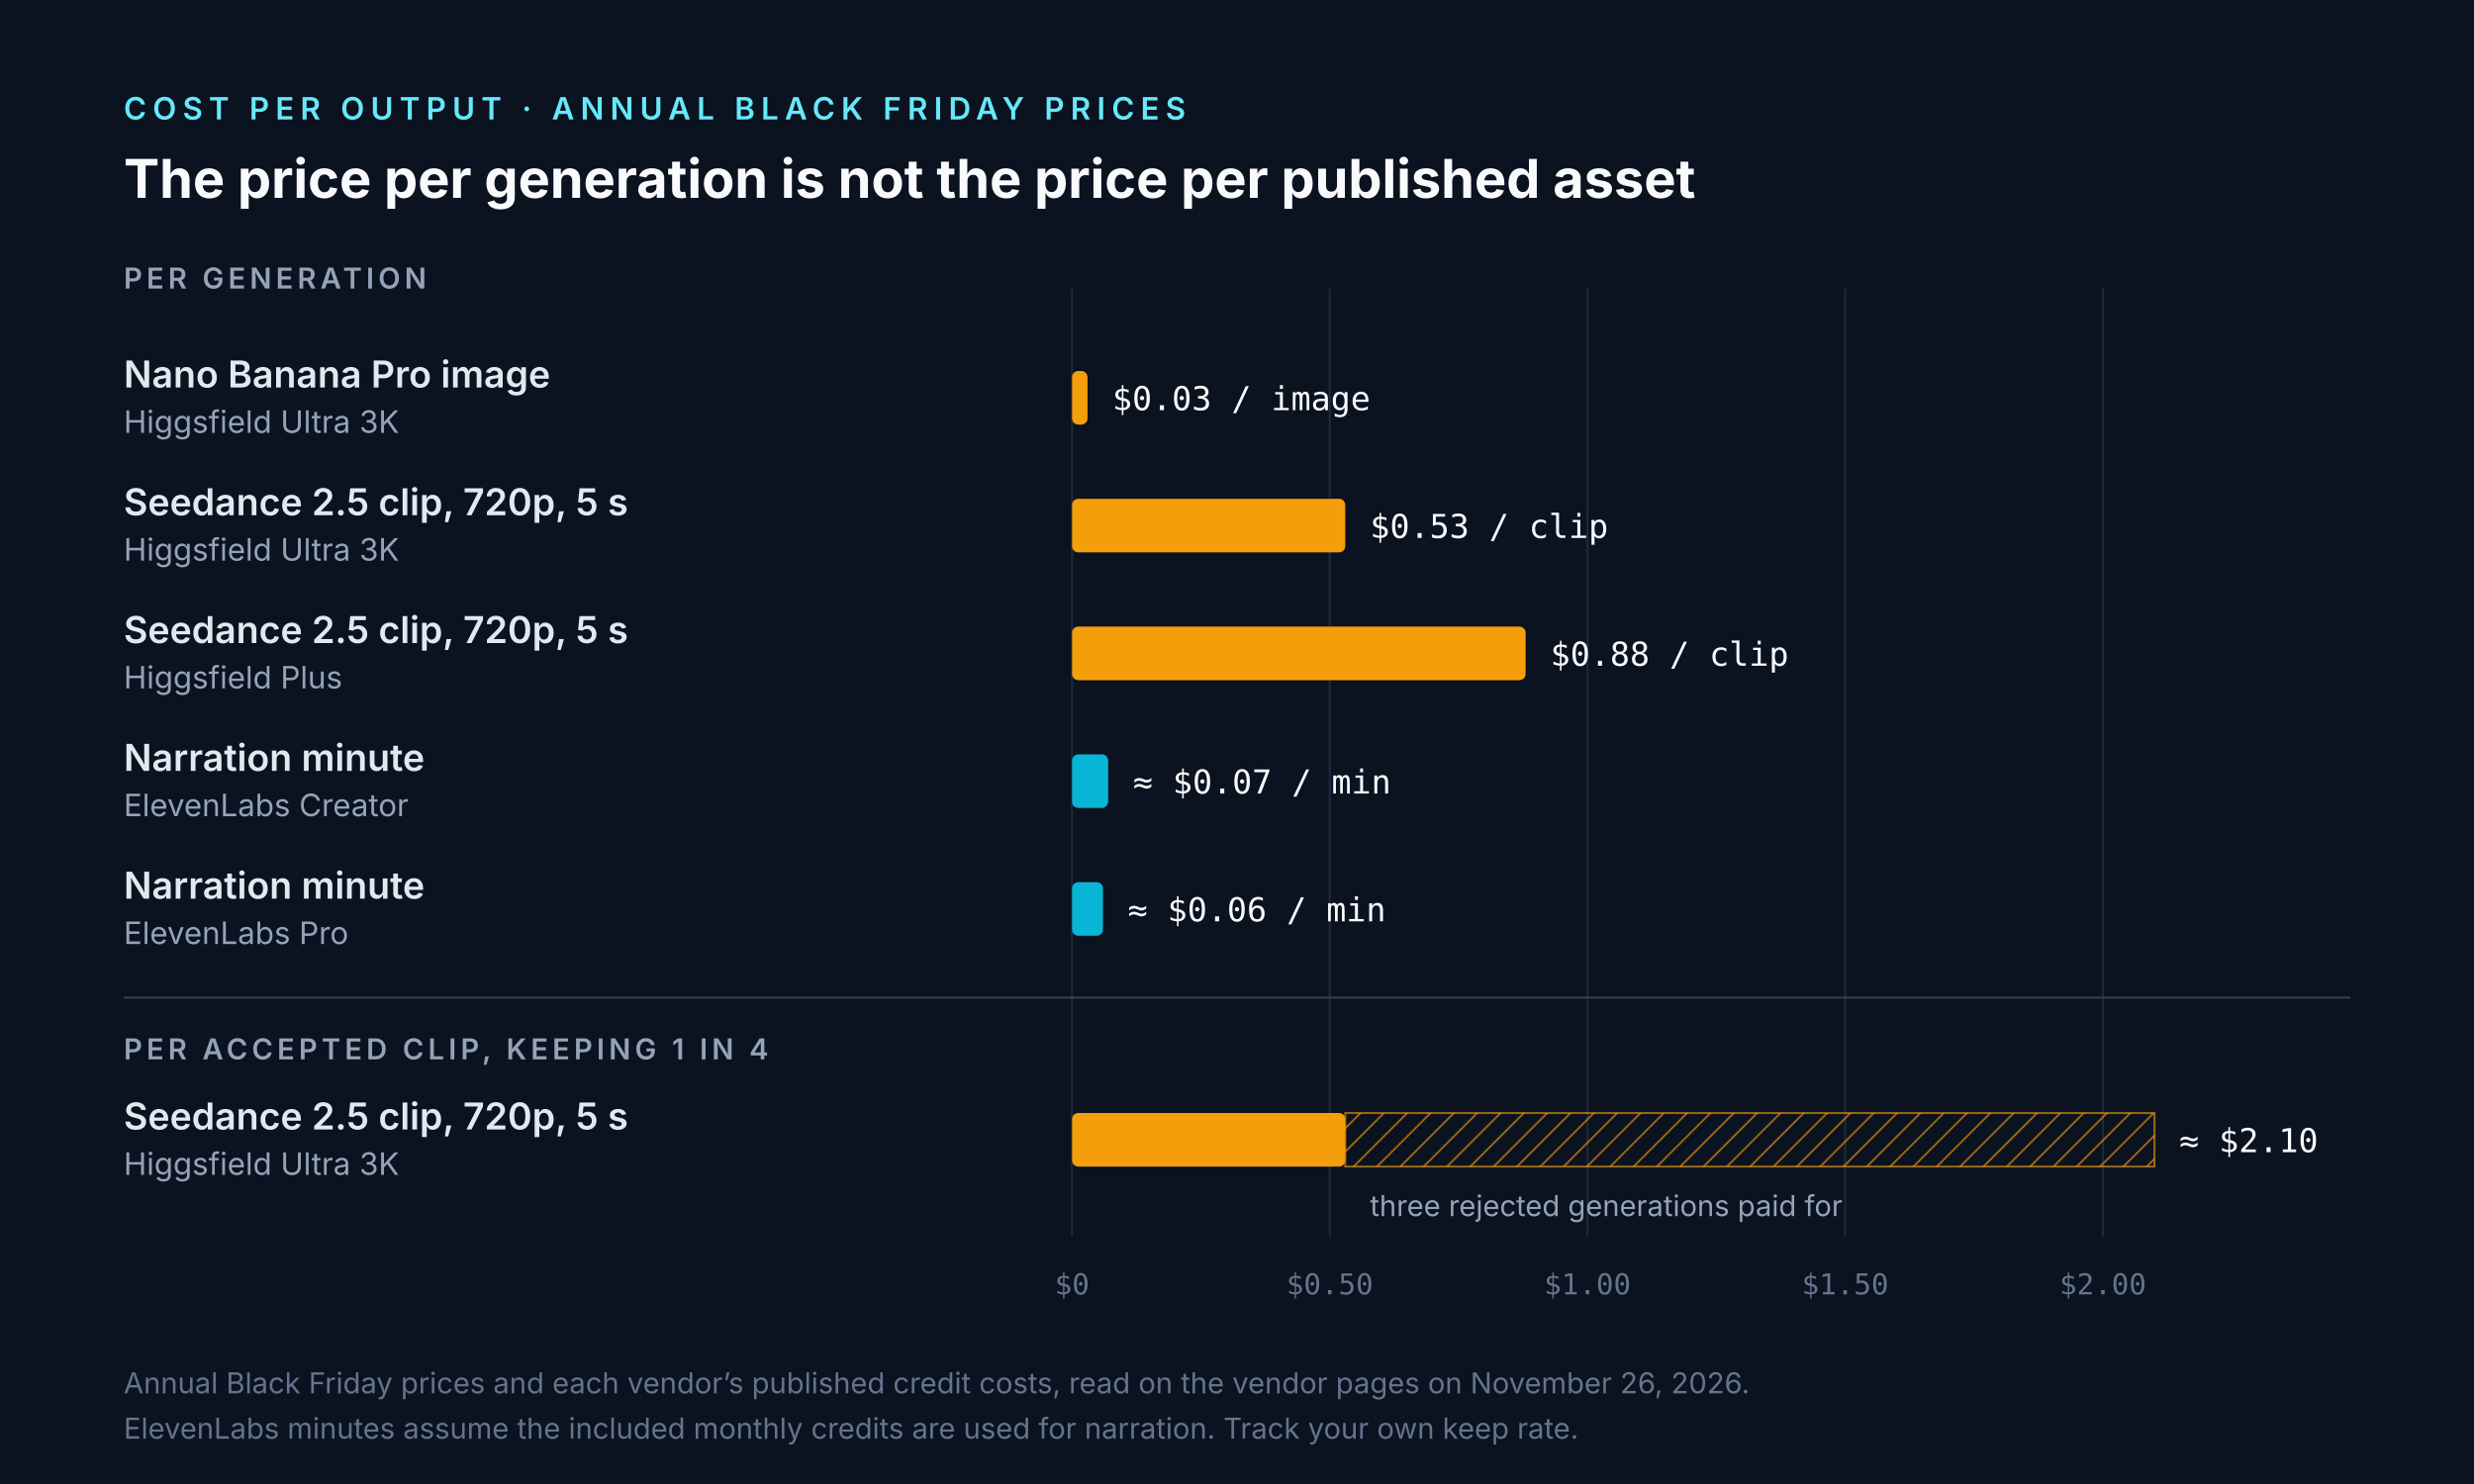
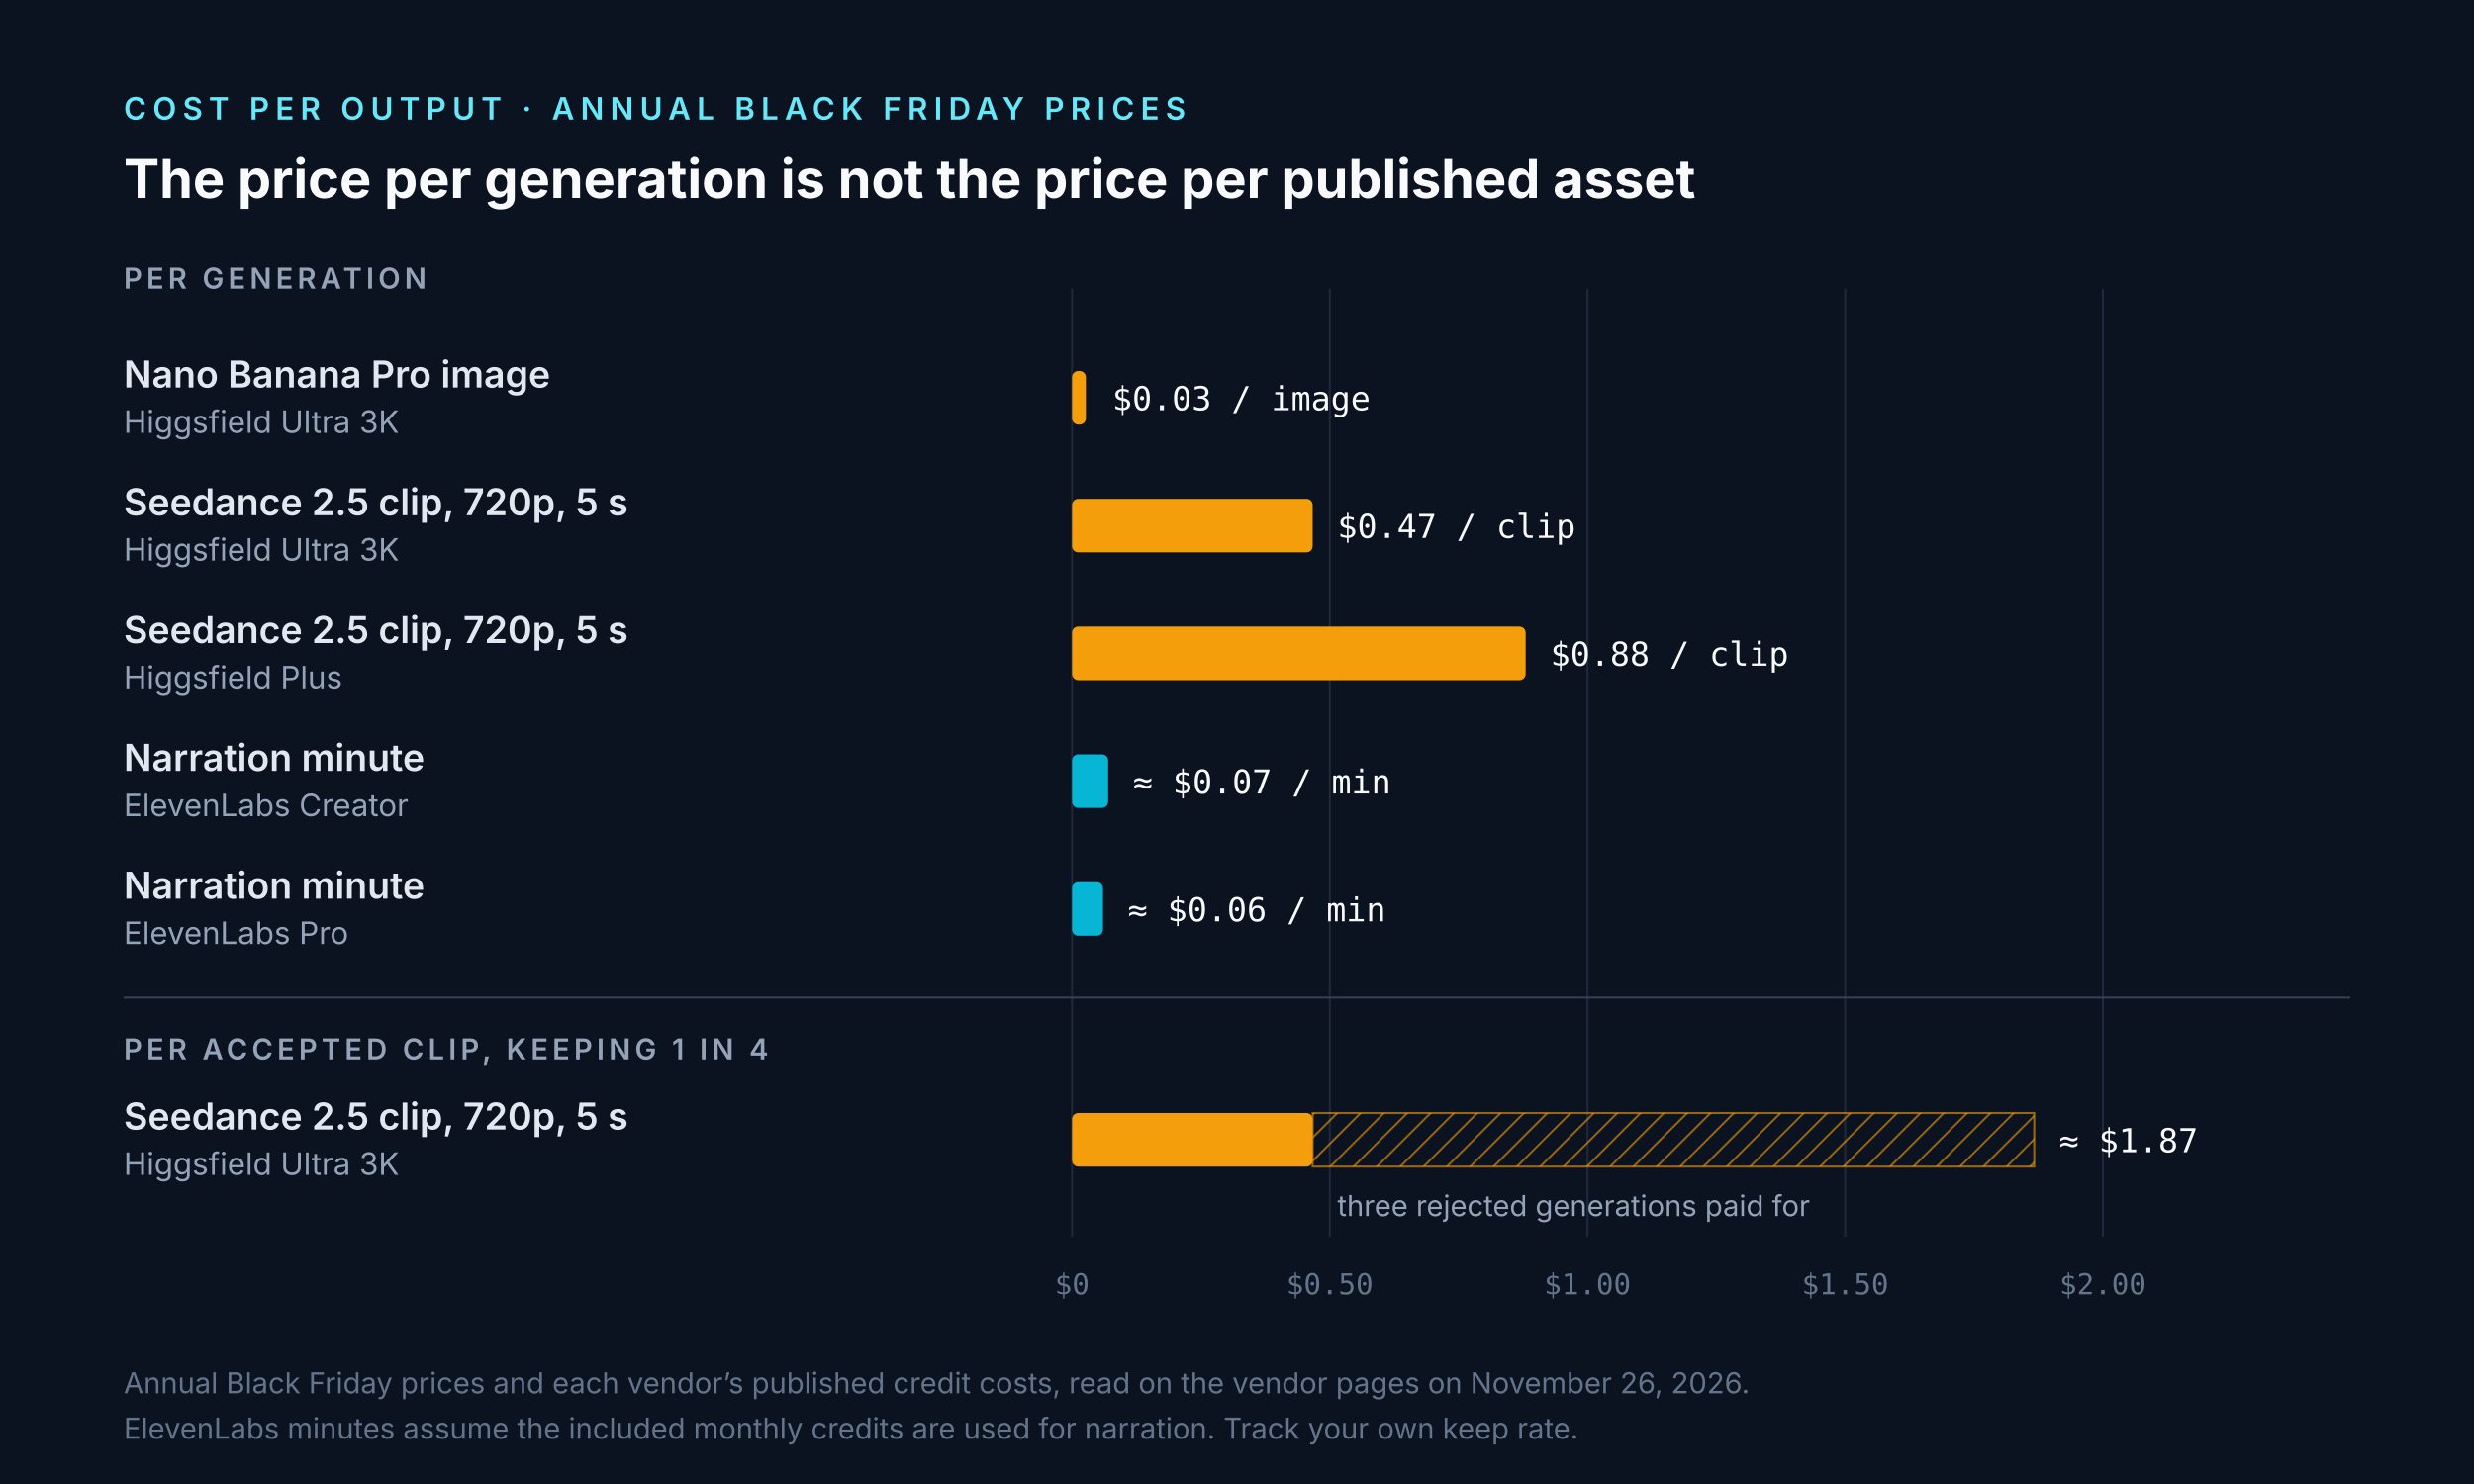
<svg xmlns="http://www.w3.org/2000/svg" viewBox="0 0 1200 720" role="img" aria-labelledby="t d" font-family="Inter, 'Helvetica Neue', Arial, sans-serif">
  <rect width="1200" height="720" fill="#0b1220" />
  <text x="60" y="58" fill="#67e8f9" font-size="15" font-weight="600" letter-spacing="3">COST PER OUTPUT · ANNUAL BLACK FRIDAY PRICES</text>
  <text x="60" y="96" fill="#f8fafc" font-size="26" font-weight="700">The price per generation is not the price per published asset</text>
  <path d="M520.0 140V600" stroke="#1e293b" stroke-width="1" />
  <text x="520.0" y="628" fill="#64748b" font-size="14" text-anchor="middle" font-family="'JetBrains Mono', monospace">$0</text>
  <path d="M645.0 140V600" stroke="#1e293b" stroke-width="1" />
  <text x="645.0" y="628" fill="#64748b" font-size="14" text-anchor="middle" font-family="'JetBrains Mono', monospace">$0.50</text>
  <path d="M770.0 140V600" stroke="#1e293b" stroke-width="1" />
  <text x="770.0" y="628" fill="#64748b" font-size="14" text-anchor="middle" font-family="'JetBrains Mono', monospace">$1.00</text>
  <path d="M895.0 140V600" stroke="#1e293b" stroke-width="1" />
  <text x="895.0" y="628" fill="#64748b" font-size="14" text-anchor="middle" font-family="'JetBrains Mono', monospace">$1.50</text>
  <path d="M1020.0 140V600" stroke="#1e293b" stroke-width="1" />
  <text x="1020.0" y="628" fill="#64748b" font-size="14" text-anchor="middle" font-family="'JetBrains Mono', monospace">$2.00</text>
  <text x="60" y="140" fill="#94a3b8" font-size="14" font-weight="600" letter-spacing="2">PER GENERATION</text>
  <text x="60" y="188" fill="#e2e8f0" font-size="18" font-weight="600">Nano Banana Pro image</text>
  <text x="60" y="210" fill="#94a3b8" font-size="15">Higgsfield Ultra 3K</text>
-   <rect x="520" y="180" width="7.5" height="26" rx="3" fill="#f59e0b" />
+   <rect x="520" y="180" width="6.7" height="26" rx="3" fill="#f59e0b" />
  <text x="539.5" y="199" fill="#f8fafc" font-size="16" font-family="'JetBrains Mono', monospace">$0.03 / image</text>
  <text x="60" y="250" fill="#e2e8f0" font-size="18" font-weight="600">Seedance 2.5 clip, 720p, 5 s</text>
  <text x="60" y="272" fill="#94a3b8" font-size="15">Higgsfield Ultra 3K</text>
-   <rect x="520" y="242" width="132.5" height="26" rx="3" fill="#f59e0b" />
-   <text x="664.5" y="261" fill="#f8fafc" font-size="16" font-family="'JetBrains Mono', monospace">$0.53 / clip</text>
+   <rect x="520" y="242" width="116.7" height="26" rx="3" fill="#f59e0b" />
+   <text x="648.7" y="261" fill="#f8fafc" font-size="16" font-family="'JetBrains Mono', monospace">$0.47 / clip</text>
  <text x="60" y="312" fill="#e2e8f0" font-size="18" font-weight="600">Seedance 2.5 clip, 720p, 5 s</text>
  <text x="60" y="334" fill="#94a3b8" font-size="15">Higgsfield Plus</text>
  <rect x="520" y="304" width="220.0" height="26" rx="3" fill="#f59e0b" />
  <text x="752.0" y="323" fill="#f8fafc" font-size="16" font-family="'JetBrains Mono', monospace">$0.88 / clip</text>
  <text x="60" y="374" fill="#e2e8f0" font-size="18" font-weight="600">Narration minute</text>
  <text x="60" y="396" fill="#94a3b8" font-size="15">ElevenLabs Creator</text>
  <rect x="520" y="366" width="17.5" height="26" rx="3" fill="#06b6d4" />
  <text x="549.5" y="385" fill="#f8fafc" font-size="16" font-family="'JetBrains Mono', monospace">≈ $0.07 / min</text>
  <text x="60" y="436" fill="#e2e8f0" font-size="18" font-weight="600">Narration minute</text>
  <text x="60" y="458" fill="#94a3b8" font-size="15">ElevenLabs Pro</text>
  <rect x="520" y="428" width="15.0" height="26" rx="3" fill="#06b6d4" />
  <text x="547.0" y="447" fill="#f8fafc" font-size="16" font-family="'JetBrains Mono', monospace">≈ $0.06 / min</text>
  <path d="M60 484H1140" stroke="#334155" />
  <text x="60" y="514" fill="#94a3b8" font-size="14" font-weight="600" letter-spacing="2">PER ACCEPTED CLIP, KEEPING 1 IN 4</text>
  <text x="60" y="548" fill="#e2e8f0" font-size="18" font-weight="600">Seedance 2.5 clip, 720p, 5 s</text>
  <text x="60" y="570" fill="#94a3b8" font-size="15">Higgsfield Ultra 3K</text>
  <defs>
    <pattern id="h" width="8" height="8" patternUnits="userSpaceOnUse" patternTransform="rotate(45)">
      <path d="M0 0V8" stroke="#f59e0b" stroke-width="2" stroke-opacity=".55" />
    </pattern>
  </defs>
-   <rect x="520" y="540" width="132.5" height="26" rx="3" fill="#f59e0b" />
-   <rect x="652.5" y="540" width="392.5" height="26" fill="url(#h)" stroke="#f59e0b" stroke-opacity=".6" />
-   <text x="1057.0" y="559" fill="#f8fafc" font-size="16" font-family="'JetBrains Mono', monospace">≈ $2.10</text>
-   <text x="664.5" y="590" fill="#94a3b8" font-size="14">three rejected generations paid for</text>
+   <rect x="520" y="540" width="116.7" height="26" rx="3" fill="#f59e0b" />
+   <rect x="636.7" y="540" width="350.0" height="26" fill="url(#h)" stroke="#f59e0b" stroke-opacity=".6" />
+   <text x="998.7" y="559" fill="#f8fafc" font-size="16" font-family="'JetBrains Mono', monospace">≈ $1.87</text>
+   <text x="648.7" y="590" fill="#94a3b8" font-size="14">three rejected generations paid for</text>
  <text x="60" y="676" fill="#64748b" font-size="14">Annual Black Friday prices and each vendor’s published credit costs, read on the vendor pages on November 26, 2026.</text>
  <text x="60" y="698" fill="#64748b" font-size="14">ElevenLabs minutes assume the included monthly credits are used for narration. Track your own keep rate.</text>
</svg>
